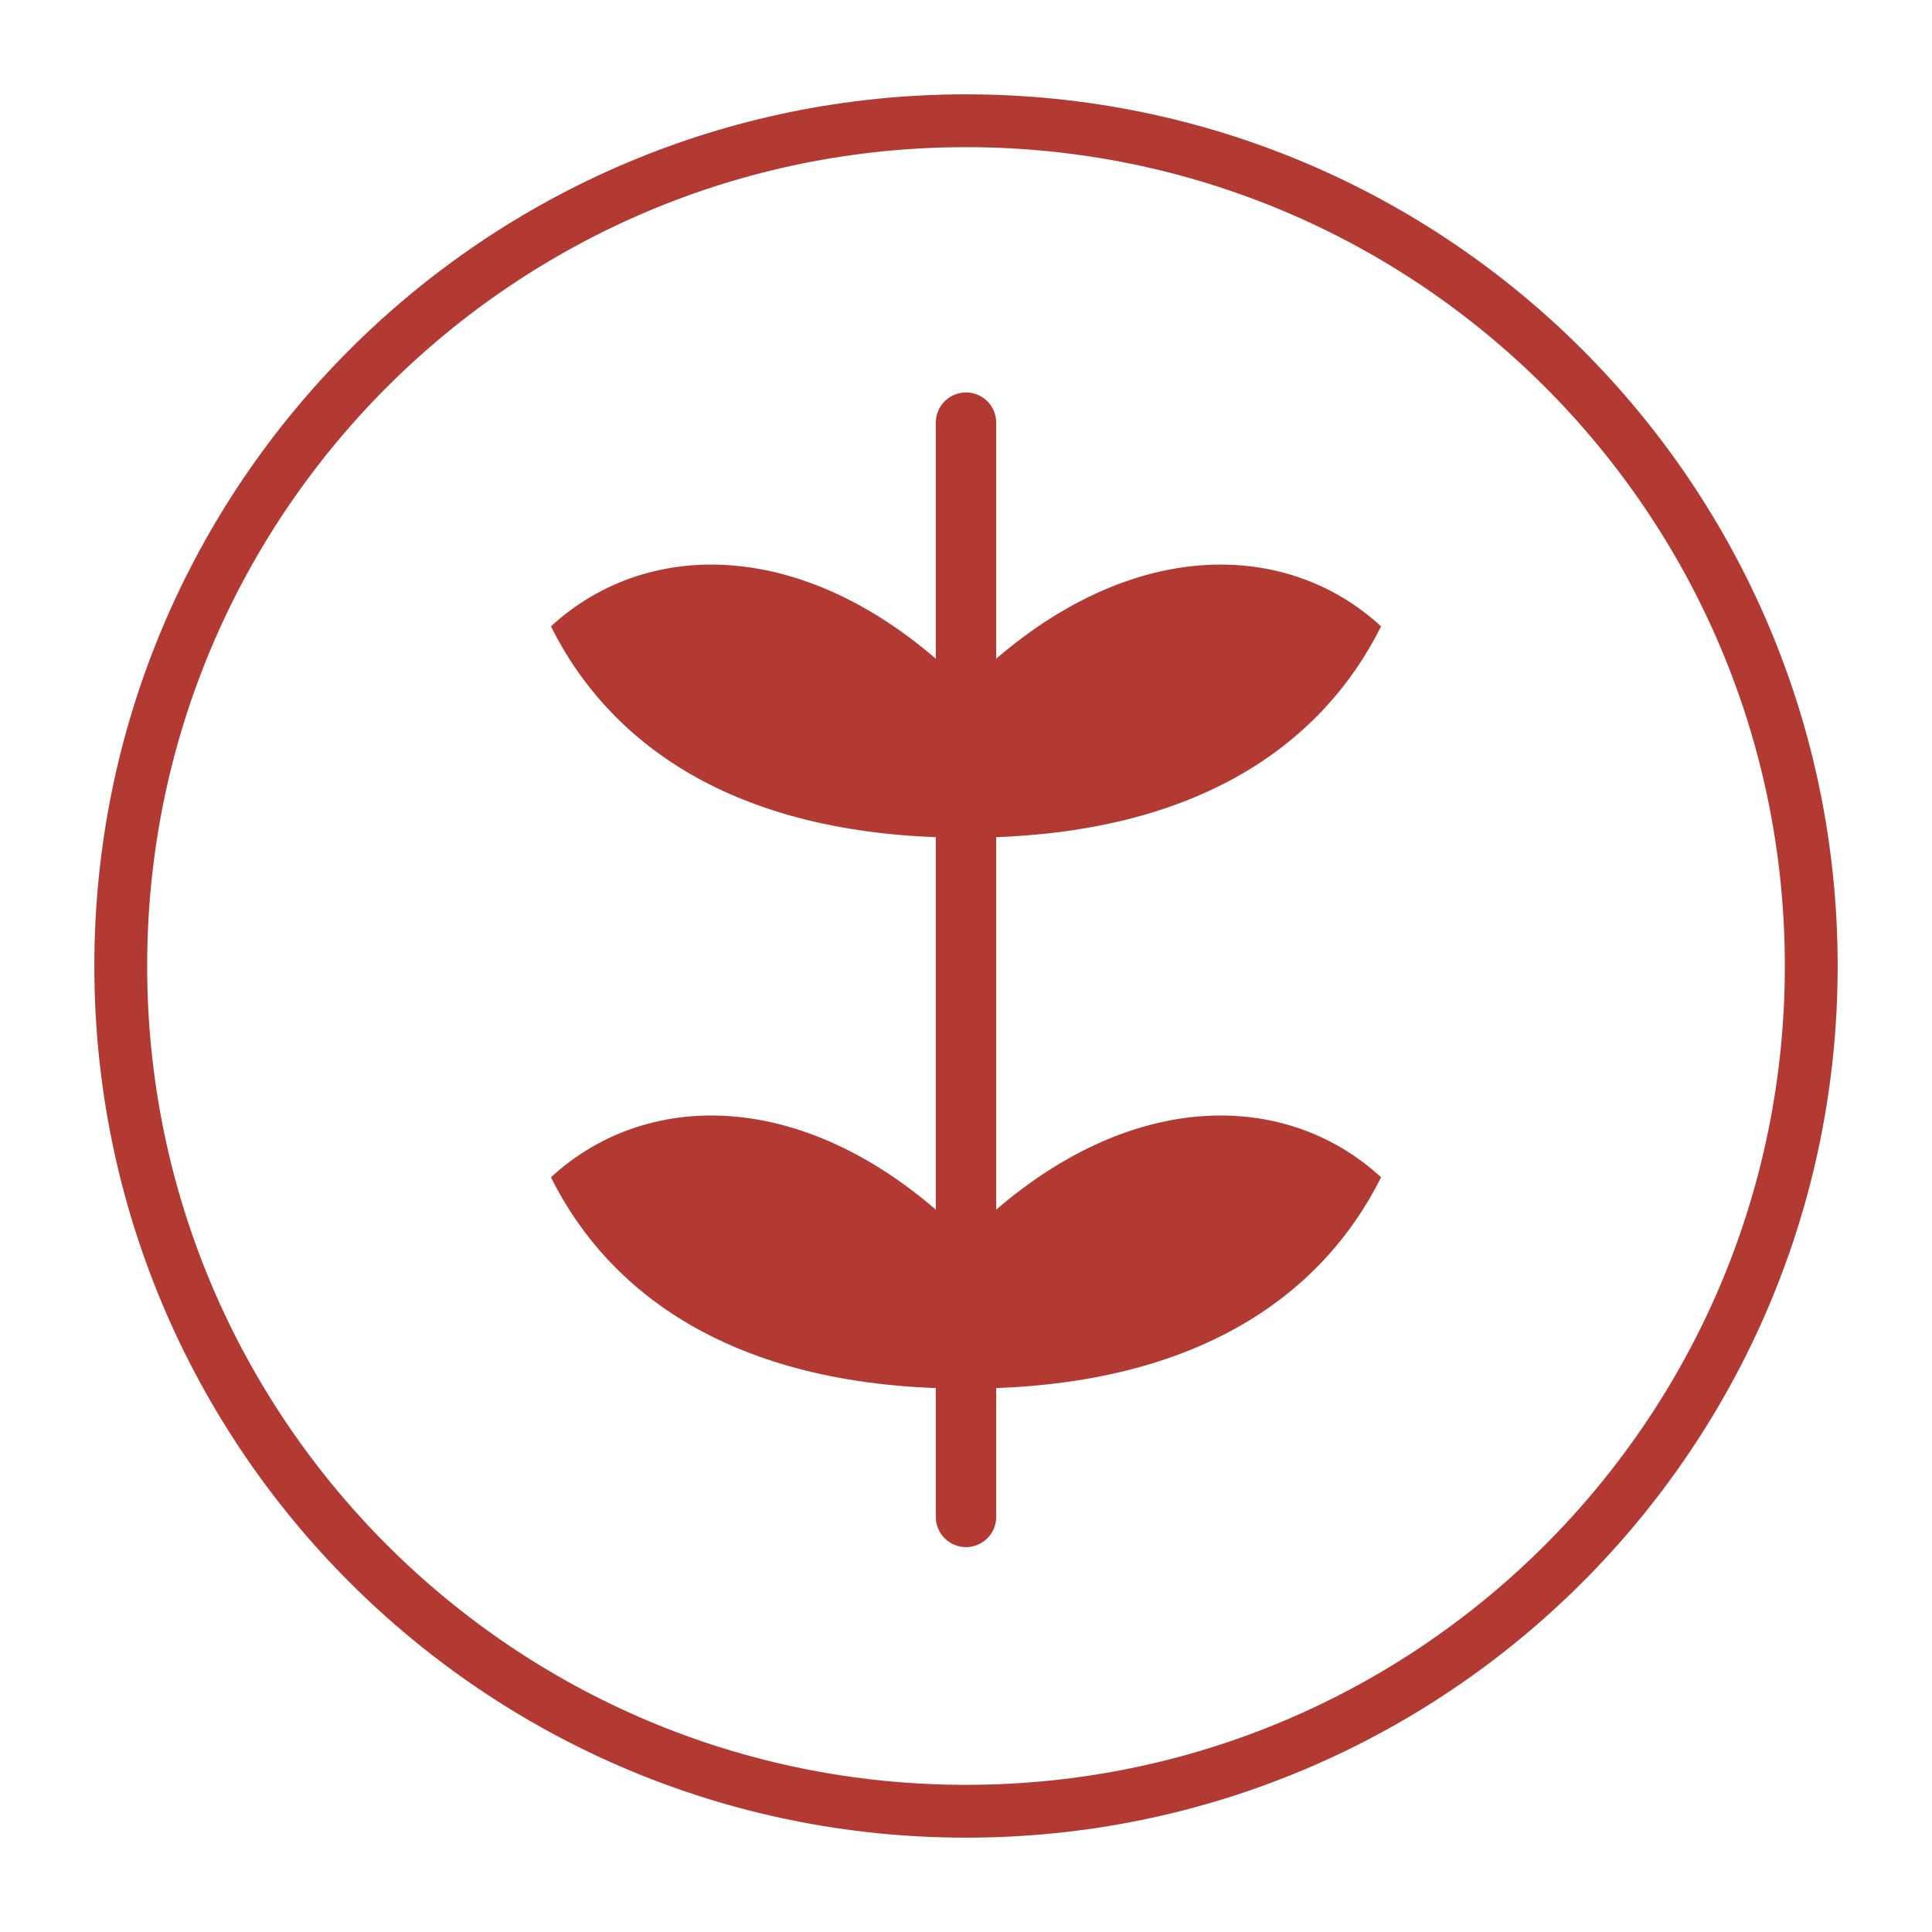
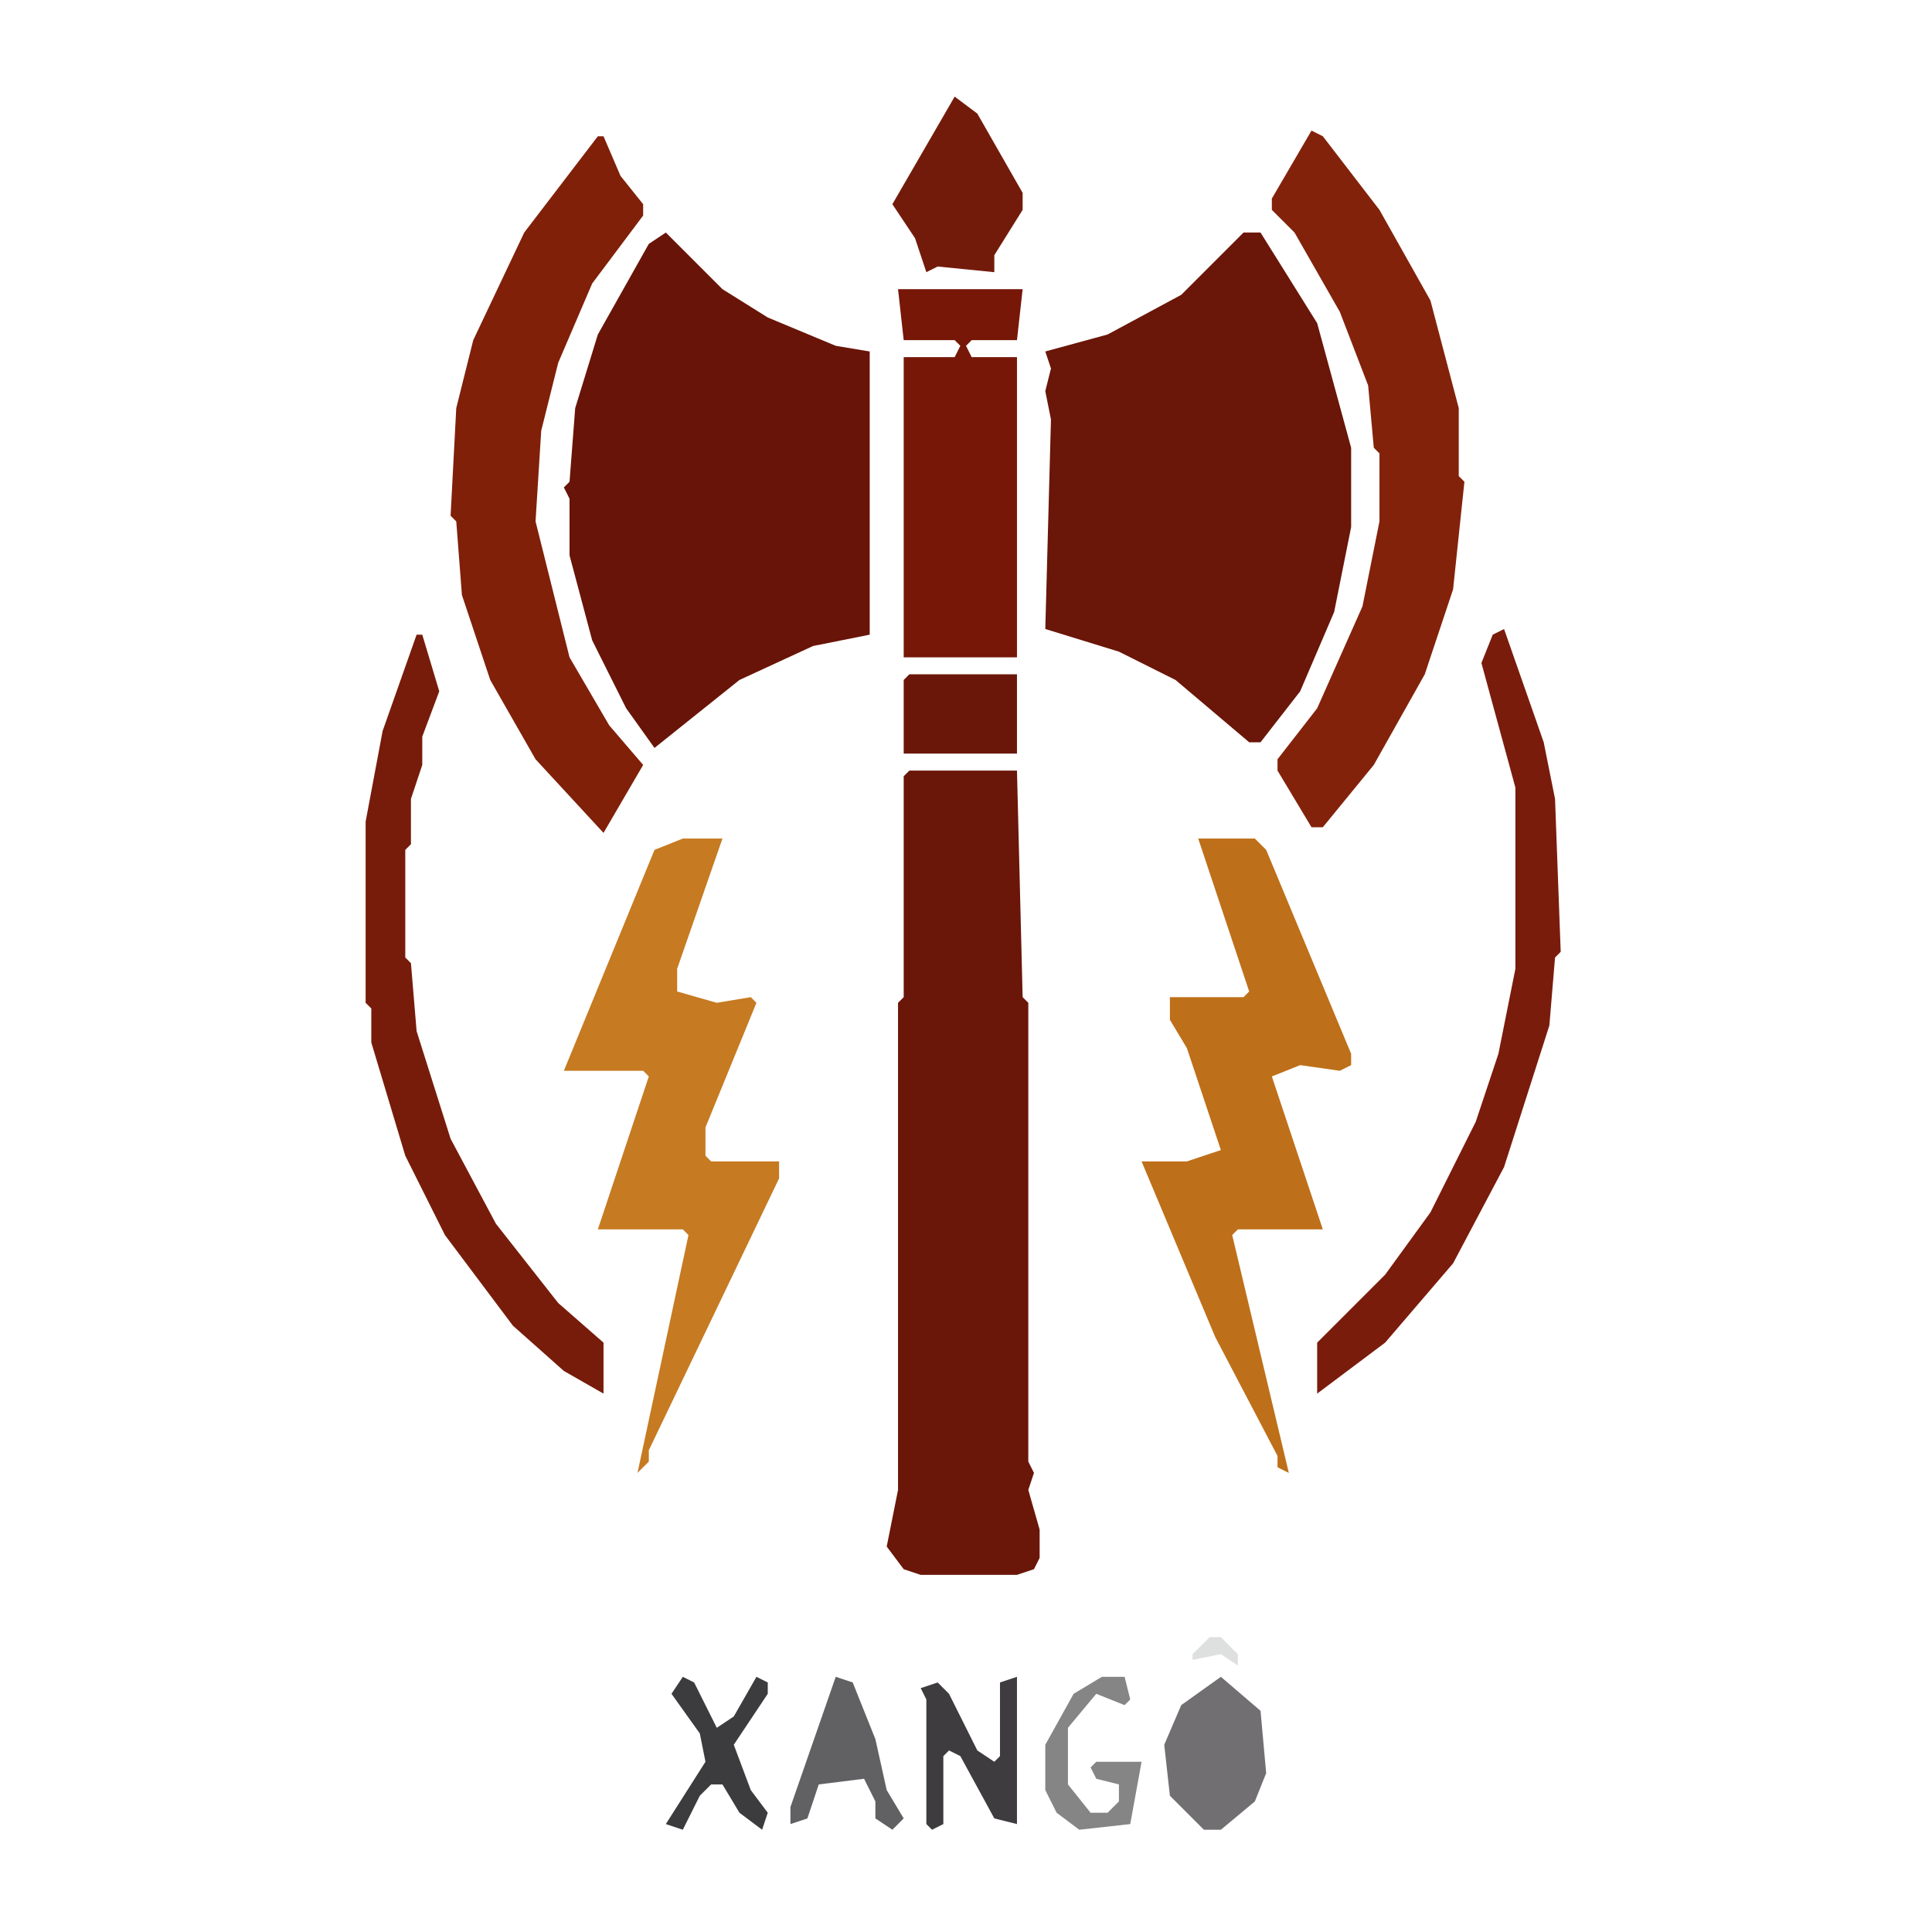
- <svg xmlns="http://www.w3.org/2000/svg" viewBox="0 0 256 256">
-   <circle cx="128" cy="128" r="112" fill="none" stroke="#b33a32" stroke-width="7" />
-   <path d="M128 56v145" stroke="#b33a32" stroke-width="8" stroke-linecap="round" />
-   <path d="M128 91c-20-20-42-20-55-8 8 16 25 28 55 28 30 0 47-12 55-28-13-12-35-12-55 8z" fill="#b33a32" />
-   <path d="M128 92c20 20 42 20 55 8-8-16-25-28-55-28-30 0-47 12-55 28 13 12 35 12 55-8z" fill="#b33a32" transform="rotate(180 128 128)" />
+ <svg xmlns="http://www.w3.org/2000/svg" viewBox="0 0 1000 1000" width="1000" height="1000">
+   <g fill-rule="evenodd" transform="translate(127.687,-81.922) scale(2.931596)">
+     <path d="M 176 69 L 165 80 L 152 87 L 141 90 L 142 93 L 141 97 L 142 102 L 141 139 L 154 143 L 164 148 L 177 159 L 179 159 L 186 150 L 192 136 L 195 121 L 195 107 L 189 85 L 179 69 Z" fill="#6a1608" />
+     <path d="M 74 69 L 71 71 L 62 87 L 58 100 L 57 113 L 56 114 L 57 116 L 57 126 L 61 141 L 67 153 L 72 160 L 87 148 L 100 142 L 110 140 L 110 90 L 104 89 L 92 84 L 84 79 Z" fill="#691408" />
+     <path d="M 117 164 L 116 165 L 116 204 L 115 205 L 115 291 L 113 301 L 116 305 L 119 306 L 136 306 L 139 305 L 140 303 L 140 298 L 138 291 L 139 288 L 138 286 L 138 205 L 137 204 L 136 164 Z" fill="#6a1609" />
+     <path d="M 62 52 L 49 69 L 40 88 L 37 100 L 36 119 L 37 120 L 38 133 L 43 148 L 51 162 L 63 175 L 70 163 L 64 156 L 57 144 L 51 120 L 52 104 L 55 92 L 61 78 L 70 66 L 70 64 L 66 59 L 63 52 Z" fill="#802009" />
+     <path d="M 188 51 L 181 63 L 181 65 L 185 69 L 193 83 L 198 96 L 199 107 L 200 108 L 200 120 L 197 135 L 189 153 L 182 162 L 182 164 L 188 174 L 190 174 L 199 163 L 208 147 L 213 132 L 215 113 L 214 112 L 214 100 L 209 81 L 200 65 L 190 52 Z" fill="#83220a" />
+     <path d="M 84 176 L 77 176 L 72 178 L 56 217 L 70 217 L 71 218 L 62 245 L 77 245 L 78 246 L 69 288 L 71 286 L 71 284 L 94 236 L 94 233 L 82 233 L 81 232 L 81 227 L 90 205 L 89 204 L 83 205 L 76 203 L 76 199 Z" fill="#c67a21" />
+     <path d="M 168 176 L 177 203 L 176 204 L 163 204 L 163 208 L 166 213 L 172 231 L 166 233 L 158 233 L 171 264 L 182 285 L 182 287 L 184 288 L 174 246 L 175 245 L 190 245 L 181 218 L 186 216 L 193 217 L 195 216 L 195 214 L 180 178 L 178 176 Z" fill="#be6f19" />
+     <path d="M 115 79 L 116 88 L 125 88 L 126 89 L 125 91 L 116 91 L 116 144 L 136 144 L 136 91 L 128 91 L 127 89 L 128 88 L 136 88 L 137 79 Z" fill="#761707" />
+     <path d="M 30 140 L 24 157 L 21 173 L 21 205 L 22 206 L 22 212 L 28 232 L 35 246 L 47 262 L 56 270 L 63 274 L 63 265 L 55 258 L 44 244 L 36 229 L 30 210 L 29 198 L 28 197 L 28 178 L 29 177 L 29 169 L 31 163 L 31 158 L 34 150 L 31 140 Z" fill="#771c0a" />
+     <path d="M 222 139 L 220 140 L 218 145 L 224 167 L 224 199 L 221 214 L 217 226 L 209 242 L 201 253 L 189 265 L 189 274 L 201 265 L 213 251 L 222 234 L 230 209 L 231 197 L 232 196 L 231 169 L 229 159 Z" fill="#7a1c0c" />
+     <path d="M 125 45 L 114 64 L 118 70 L 120 76 L 122 75 L 132 76 L 132 73 L 137 65 L 137 62 L 129 48 Z" fill="#731b0a" />
+     <path d="M 116 148 L 116 161 L 136 161 L 136 147 L 117 147 Z" fill="#6a1709" />
+     <path d="M 136 324 L 133 325 L 133 338 L 132 339 L 129 337 L 124 327 L 122 325 L 119 326 L 120 328 L 120 350 L 121 351 L 123 350 L 123 338 L 124 337 L 126 338 L 132 349 L 136 350 Z" fill="#3e3c3e" />
+     <path d="M 77 324 L 75 327 L 80 334 L 81 339 L 74 350 L 77 351 L 80 345 L 82 343 L 84 343 L 87 348 L 91 351 L 92 348 L 89 344 L 86 336 L 92 327 L 92 325 L 90 324 L 86 331 L 83 333 L 79 325 Z" fill="#3c3c3f" />
+     <path d="M 172 324 L 165 329 L 162 336 L 163 345 L 169 351 L 172 351 L 178 346 L 180 341 L 179 330 Z" fill="#716f71" />
+     <path d="M 104 324 L 96 347 L 96 350 L 99 349 L 101 343 L 109 342 L 111 346 L 111 349 L 114 351 L 116 349 L 113 344 L 111 335 L 107 325 Z" fill="#616063" />
+     <path d="M 155 324 L 151 324 L 146 327 L 141 336 L 141 344 L 143 348 L 147 351 L 156 350 L 158 339 L 150 339 L 149 340 L 150 342 L 154 343 L 154 346 L 152 348 L 149 348 L 145 343 L 145 333 L 150 327 L 155 329 L 156 328 Z" fill="#868586" />
+     <path d="M 167 320 L 167 321 L 172 320 L 175 322 L 175 320 L 172 317 L 170 317 Z" fill="#dedfdf" />
+   </g>
</svg>
